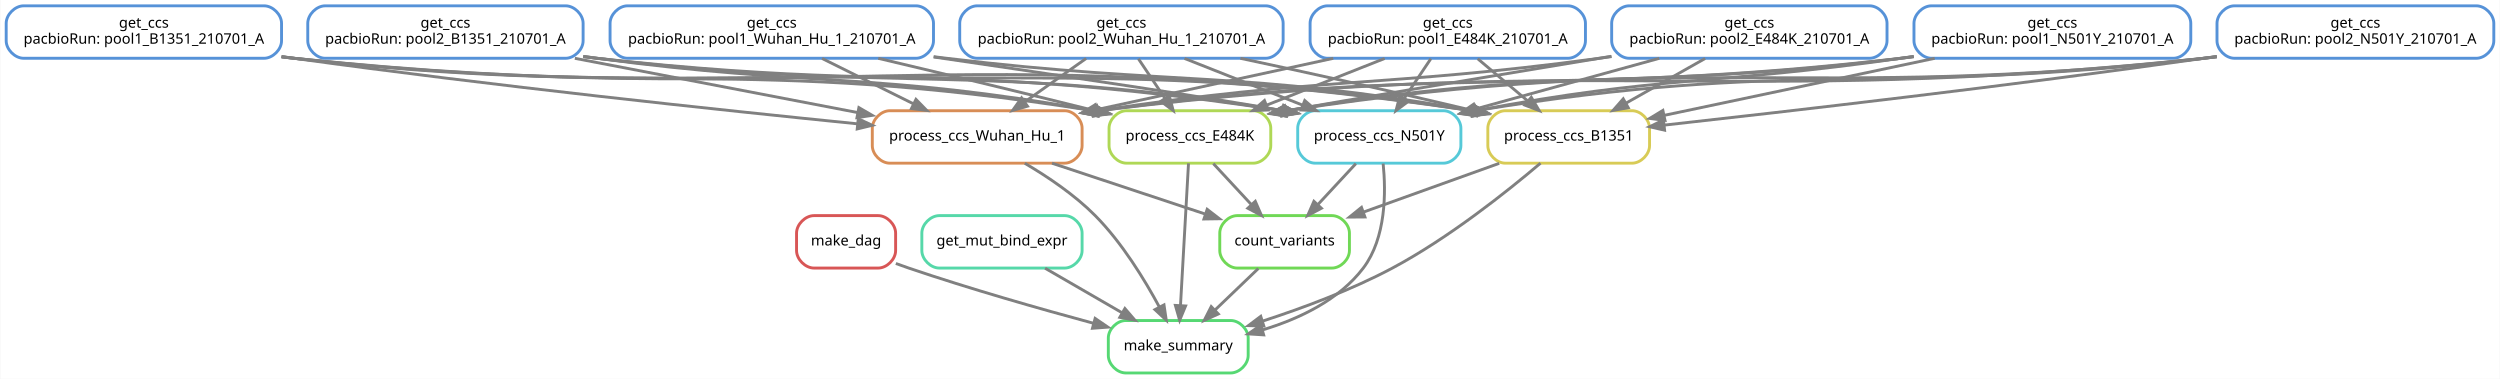
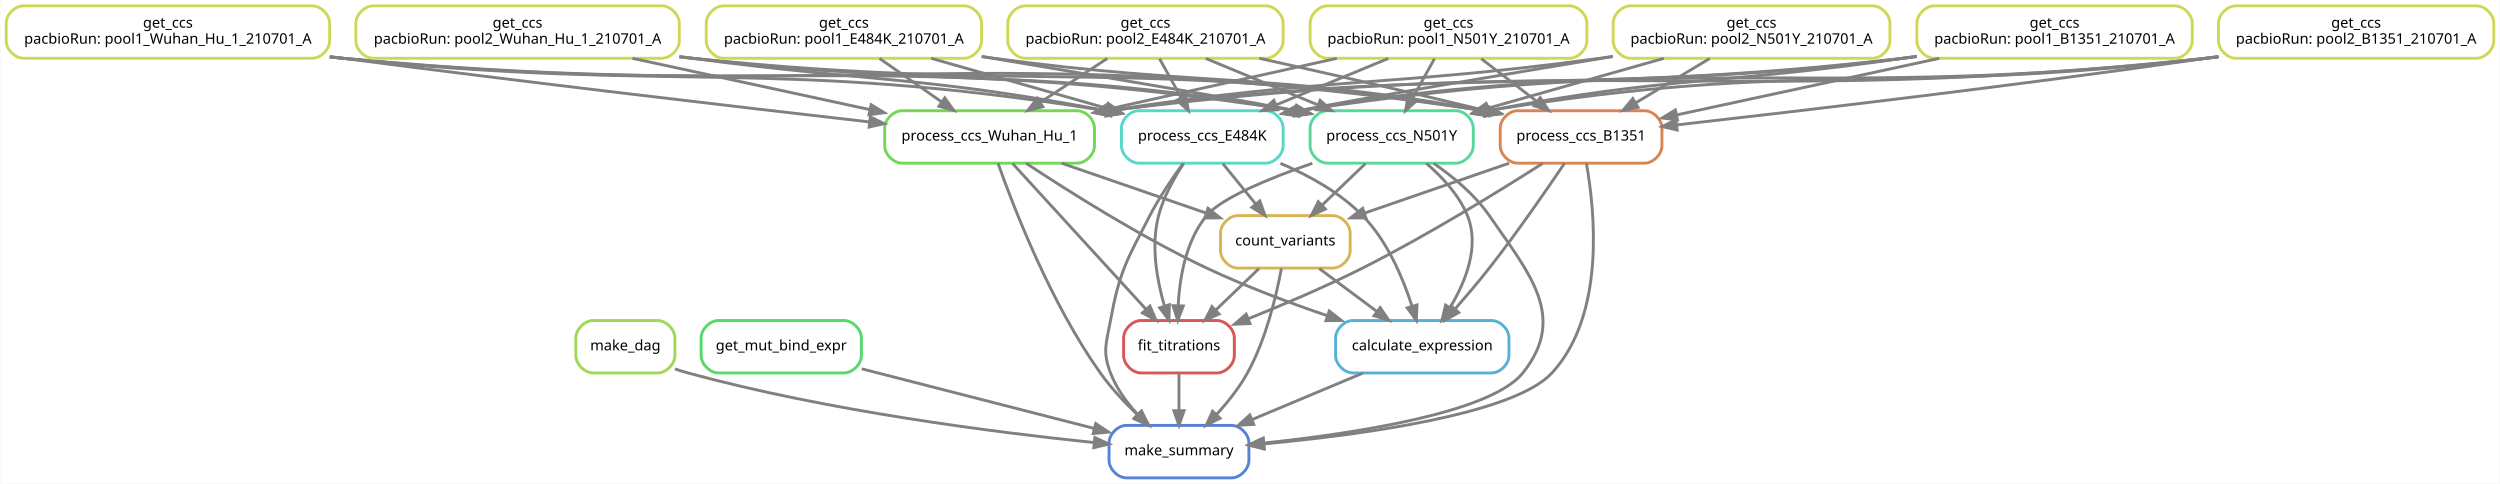
- <svg xmlns="http://www.w3.org/2000/svg" width="1716pt" height="260pt" viewBox="0.00 0.00 1715.50 260.00">
-   <g id="graph0" class="graph" transform="scale(1 1) rotate(0) translate(4 256)">
-     <polygon fill="white" stroke="transparent" points="-4,4 -4,-256 1711.5,-256 1711.5,4 -4,4" />
+ <svg xmlns="http://www.w3.org/2000/svg" width="1716pt" height="332pt" viewBox="0.00 0.00 1715.50 332.00">
+   <g id="graph0" class="graph" transform="scale(1 1) rotate(0) translate(4 328)">
+     <polygon fill="white" stroke="transparent" points="-4,4 -4,-328 1711.5,-328 1711.5,4 -4,4" />
    <g id="node1" class="node">
-       <path fill="none" stroke="#56d873" stroke-width="2" d="M840.5,-36C840.5,-36 768.5,-36 768.5,-36 762.5,-36 756.5,-30 756.5,-24 756.5,-24 756.5,-12 756.5,-12 756.5,-6 762.5,0 768.5,0 768.5,0 840.5,0 840.5,0 846.5,0 852.5,-6 852.5,-12 852.5,-12 852.5,-24 852.5,-24 852.5,-30 846.5,-36 840.5,-36" />
-       <text text-anchor="middle" x="804.5" y="-15.5" font-family="sans" font-size="10.00">make_summary</text>
+       <path fill="none" stroke="#5682d8" stroke-width="2" d="M841,-36C841,-36 769,-36 769,-36 763,-36 757,-30 757,-24 757,-24 757,-12 757,-12 757,-6 763,0 769,0 769,0 841,0 841,0 847,0 853,-6 853,-12 853,-12 853,-24 853,-24 853,-30 847,-36 841,-36" />
+       <text text-anchor="middle" x="805" y="-15.5" font-family="sans" font-size="10.00">make_summary</text>
    </g>
    <g id="node2" class="node">
-       <path fill="none" stroke="#d85656" stroke-width="2" d="M598.5,-108C598.5,-108 554.5,-108 554.5,-108 548.5,-108 542.5,-102 542.5,-96 542.5,-96 542.5,-84 542.5,-84 542.5,-78 548.5,-72 554.5,-72 554.5,-72 598.5,-72 598.5,-72 604.5,-72 610.5,-78 610.5,-84 610.5,-84 610.5,-96 610.5,-96 610.5,-102 604.5,-108 598.5,-108" />
-       <text text-anchor="middle" x="576.5" y="-87.5" font-family="sans" font-size="10.00">make_dag</text>
+       <path fill="none" stroke="#9fd856" stroke-width="2" d="M447,-108C447,-108 403,-108 403,-108 397,-108 391,-102 391,-96 391,-96 391,-84 391,-84 391,-78 397,-72 403,-72 403,-72 447,-72 447,-72 453,-72 459,-78 459,-84 459,-84 459,-96 459,-96 459,-102 453,-108 447,-108" />
+       <text text-anchor="middle" x="425" y="-87.5" font-family="sans" font-size="10.00">make_dag</text>
    </g>
    <g id="edge1" class="edge">
-       <path fill="none" stroke="grey" stroke-width="2" d="M610.66,-75.15C613.63,-74.05 616.61,-72.98 619.5,-72 661.42,-57.75 709.53,-44.04 746.17,-34.14" />
-       <polygon fill="grey" stroke="grey" stroke-width="2" points="747.44,-37.43 756.19,-31.46 745.62,-30.67 747.44,-37.43" />
+       <path fill="none" stroke="grey" stroke-width="2" d="M459.04,-74.76C462.04,-73.74 465.06,-72.8 468,-72 563.93,-45.84 678.97,-31.2 746.8,-24.22" />
+       <polygon fill="grey" stroke="grey" stroke-width="2" points="747.27,-27.69 756.86,-23.2 746.56,-20.72 747.27,-27.69" />
    </g>
    <g id="node3" class="node">
-       <path fill="none" stroke="#56d8a9" stroke-width="2" d="M726.5,-108C726.5,-108 640.5,-108 640.5,-108 634.5,-108 628.5,-102 628.5,-96 628.5,-96 628.5,-84 628.5,-84 628.5,-78 634.5,-72 640.5,-72 640.5,-72 726.5,-72 726.5,-72 732.5,-72 738.5,-78 738.5,-84 738.5,-84 738.5,-96 738.5,-96 738.5,-102 732.5,-108 726.5,-108" />
-       <text text-anchor="middle" x="683.5" y="-87.5" font-family="sans" font-size="10.00">get_mut_bind_expr</text>
+       <path fill="none" stroke="#56d86b" stroke-width="2" d="M575,-108C575,-108 489,-108 489,-108 483,-108 477,-102 477,-96 477,-96 477,-84 477,-84 477,-78 483,-72 489,-72 489,-72 575,-72 575,-72 581,-72 587,-78 587,-84 587,-84 587,-96 587,-96 587,-102 581,-108 575,-108" />
+       <text text-anchor="middle" x="532" y="-87.5" font-family="sans" font-size="10.00">get_mut_bind_expr</text>
    </g>
    <g id="edge2" class="edge">
-       <path fill="none" stroke="grey" stroke-width="2" d="M713.1,-71.88C729.07,-62.64 748.96,-51.13 766.11,-41.21" />
-       <polygon fill="grey" stroke="grey" stroke-width="2" points="767.88,-44.23 774.79,-36.19 764.38,-38.17 767.88,-44.23" />
+       <path fill="none" stroke="grey" stroke-width="2" d="M587.25,-74.83C633.65,-62.94 699.74,-45.99 746.92,-33.89" />
+       <polygon fill="grey" stroke="grey" stroke-width="2" points="747.87,-37.26 756.69,-31.39 746.13,-30.48 747.87,-37.26" />
    </g>
    <g id="node4" class="node">
-       <path fill="none" stroke="#d88d56" stroke-width="2" d="M726.5,-180C726.5,-180 606.5,-180 606.5,-180 600.5,-180 594.5,-174 594.5,-168 594.5,-168 594.5,-156 594.5,-156 594.5,-150 600.5,-144 606.5,-144 606.5,-144 726.5,-144 726.5,-144 732.5,-144 738.5,-150 738.5,-156 738.5,-156 738.5,-168 738.5,-168 738.5,-174 732.5,-180 726.5,-180" />
-       <text text-anchor="middle" x="666.5" y="-159.5" font-family="sans" font-size="10.00">process_ccs_Wuhan_Hu_1</text>
+       <path fill="none" stroke="#70d856" stroke-width="2" d="M735,-252C735,-252 615,-252 615,-252 609,-252 603,-246 603,-240 603,-240 603,-228 603,-228 603,-222 609,-216 615,-216 615,-216 735,-216 735,-216 741,-216 747,-222 747,-228 747,-228 747,-240 747,-240 747,-246 741,-252 735,-252" />
+       <text text-anchor="middle" x="675" y="-231.5" font-family="sans" font-size="10.00">process_ccs_Wuhan_Hu_1</text>
    </g>
    <g id="edge3" class="edge">
-       <path fill="none" stroke="grey" stroke-width="2" d="M699.17,-143.92C714.94,-134.66 733.43,-122.21 747.5,-108 765.83,-89.49 781.37,-64.13 791.57,-45.21" />
-       <polygon fill="grey" stroke="grey" stroke-width="2" points="794.72,-46.72 796.27,-36.24 788.52,-43.47 794.72,-46.72" />
+       <path fill="none" stroke="grey" stroke-width="2" d="M680.77,-215.96C691.59,-185.37 716.98,-119.87 751,-72 758.37,-61.63 767.9,-51.52 776.89,-42.95" />
+       <polygon fill="grey" stroke="grey" stroke-width="2" points="779.29,-45.51 784.26,-36.15 774.54,-40.36 779.29,-45.51" />
    </g>
    <g id="node16" class="node">
-       <path fill="none" stroke="#70d856" stroke-width="2" d="M910,-108C910,-108 845,-108 845,-108 839,-108 833,-102 833,-96 833,-96 833,-84 833,-84 833,-78 839,-72 845,-72 845,-72 910,-72 910,-72 916,-72 922,-78 922,-84 922,-84 922,-96 922,-96 922,-102 916,-108 910,-108" />
-       <text text-anchor="middle" x="877.5" y="-87.5" font-family="sans" font-size="10.00">count_variants</text>
+       <path fill="none" stroke="#d8b456" stroke-width="2" d="M910.5,-180C910.5,-180 845.5,-180 845.5,-180 839.5,-180 833.5,-174 833.5,-168 833.5,-168 833.5,-156 833.5,-156 833.5,-150 839.5,-144 845.5,-144 845.5,-144 910.5,-144 910.5,-144 916.5,-144 922.5,-150 922.5,-156 922.5,-156 922.5,-168 922.5,-168 922.5,-174 916.5,-180 910.5,-180" />
+       <text text-anchor="middle" x="878" y="-159.5" font-family="sans" font-size="10.00">count_variants</text>
+     </g>
+     <g id="edge42" class="edge">
+       <path fill="none" stroke="grey" stroke-width="2" d="M724.4,-215.97C754.37,-205.63 792.65,-192.43 823.5,-181.79" />
+       <polygon fill="grey" stroke="grey" stroke-width="2" points="824.92,-185 833.24,-178.44 822.64,-178.39 824.92,-185" />
+     </g>
+     <g id="node17" class="node">
+       <path fill="none" stroke="#d85656" stroke-width="2" d="M831,-108C831,-108 779,-108 779,-108 773,-108 767,-102 767,-96 767,-96 767,-84 767,-84 767,-78 773,-72 779,-72 779,-72 831,-72 831,-72 837,-72 843,-78 843,-84 843,-84 843,-96 843,-96 843,-102 837,-108 831,-108" />
+       <text text-anchor="middle" x="805" y="-87.5" font-family="sans" font-size="10.00">fit_titrations</text>
+     </g>
+     <g id="edge46" class="edge">
+       <path fill="none" stroke="grey" stroke-width="2" d="M690.68,-215.87C713.52,-190.92 756.07,-144.45 782.32,-115.77" />
+       <polygon fill="grey" stroke="grey" stroke-width="2" points="785.09,-117.93 789.26,-108.19 779.93,-113.2 785.09,-117.93" />
+     </g>
+     <g id="node18" class="node">
+       <path fill="none" stroke="#56b1d8" stroke-width="2" d="M1019.5,-108C1019.5,-108 924.5,-108 924.5,-108 918.5,-108 912.5,-102 912.5,-96 912.5,-96 912.5,-84 912.5,-84 912.5,-78 918.5,-72 924.5,-72 924.5,-72 1019.5,-72 1019.5,-72 1025.5,-72 1031.5,-78 1031.5,-84 1031.5,-84 1031.5,-96 1031.5,-96 1031.5,-102 1025.5,-108 1019.5,-108" />
+       <text text-anchor="middle" x="972" y="-87.5" font-family="sans" font-size="10.00">calculate_expression</text>
+     </g>
+     <g id="edge51" class="edge">
+       <path fill="none" stroke="grey" stroke-width="2" d="M700.01,-216C728.95,-196.81 778.5,-165.49 824,-144 850.37,-131.55 880.51,-120.26 906.68,-111.33" />
+       <polygon fill="grey" stroke="grey" stroke-width="2" points="908.14,-114.53 916.5,-108.02 905.9,-107.9 908.14,-114.53" />
+     </g>
+     <g id="node5" class="node">
+       <path fill="none" stroke="#ced856" stroke-width="2" d="M210,-324C210,-324 12,-324 12,-324 6,-324 0,-318 0,-312 0,-312 0,-300 0,-300 0,-294 6,-288 12,-288 12,-288 210,-288 210,-288 216,-288 222,-294 222,-300 222,-300 222,-312 222,-312 222,-318 216,-324 210,-324" />
+       <text text-anchor="middle" x="111" y="-309" font-family="sans" font-size="10.00">get_ccs</text>
+       <text text-anchor="middle" x="111" y="-298" font-family="sans" font-size="10.00">pacbioRun: pool1_Wuhan_Hu_1_210701_A</text>
+     </g>
+     <g id="edge10" class="edge">
+       <path fill="none" stroke="grey" stroke-width="2" d="M222.13,-289.17C225.12,-288.77 228.08,-288.38 231,-288 357.01,-271.56 503.4,-254.47 592.6,-244.29" />
+       <polygon fill="grey" stroke="grey" stroke-width="2" points="593.11,-247.75 602.65,-243.14 592.32,-240.8 593.11,-247.75" />
+     </g>
+     <g id="node13" class="node">
+       <path fill="none" stroke="#56d8c9" stroke-width="2" d="M864.5,-252C864.5,-252 777.5,-252 777.5,-252 771.5,-252 765.5,-246 765.5,-240 765.5,-240 765.5,-228 765.5,-228 765.5,-222 771.5,-216 777.5,-216 777.5,-216 864.5,-216 864.5,-216 870.5,-216 876.5,-222 876.5,-228 876.5,-228 876.5,-240 876.5,-240 876.5,-246 870.5,-252 864.5,-252" />
+       <text text-anchor="middle" x="821" y="-231.5" font-family="sans" font-size="10.00">process_ccs_E484K</text>
+     </g>
+     <g id="edge18" class="edge">
+       <path fill="none" stroke="grey" stroke-width="2" d="M222.11,-288.97C225.1,-288.63 228.07,-288.31 231,-288 460.31,-263.93 523.41,-289.02 755.38,-251.89" />
+       <polygon fill="grey" stroke="grey" stroke-width="2" points="756.17,-255.31 765.48,-250.25 755.05,-248.4 756.17,-255.31" />
+     </g>
+     <g id="node14" class="node">
+       <path fill="none" stroke="#56d89a" stroke-width="2" d="M995,-252C995,-252 907,-252 907,-252 901,-252 895,-246 895,-240 895,-240 895,-228 895,-228 895,-222 901,-216 907,-216 907,-216 995,-216 995,-216 1001,-216 1007,-222 1007,-228 1007,-228 1007,-240 1007,-240 1007,-246 1001,-252 995,-252" />
+       <text text-anchor="middle" x="951" y="-231.5" font-family="sans" font-size="10.00">process_ccs_N501Y</text>
+     </g>
+     <g id="edge26" class="edge">
+       <path fill="none" stroke="grey" stroke-width="2" d="M222.1,-288.92C225.1,-288.59 228.07,-288.29 231,-288 520.71,-259.56 597.32,-296.52 885,-252 885.1,-251.98 885.2,-251.97 885.31,-251.95" />
+       <polygon fill="grey" stroke="grey" stroke-width="2" points="885.76,-255.43 894.99,-250.23 884.53,-248.54 885.76,-255.43" />
+     </g>
+     <g id="node15" class="node">
+       <path fill="none" stroke="#d88556" stroke-width="2" d="M1124.5,-252C1124.5,-252 1037.5,-252 1037.5,-252 1031.5,-252 1025.5,-246 1025.5,-240 1025.5,-240 1025.5,-228 1025.5,-228 1025.5,-222 1031.5,-216 1037.5,-216 1037.5,-216 1124.5,-216 1124.5,-216 1130.5,-216 1136.5,-222 1136.5,-228 1136.5,-228 1136.5,-240 1136.5,-240 1136.5,-246 1130.5,-252 1124.5,-252" />
+       <text text-anchor="middle" x="1081" y="-231.5" font-family="sans" font-size="10.00">process_ccs_B1351</text>
+     </g>
+     <g id="edge34" class="edge">
+       <path fill="none" stroke="grey" stroke-width="2" d="M222.1,-288.88C225.1,-288.57 228.07,-288.27 231,-288 575.43,-255.78 668.93,-303.55 1015.43,-251.86" />
+       <polygon fill="grey" stroke="grey" stroke-width="2" points="1016.13,-255.29 1025.49,-250.34 1015.08,-248.37 1016.13,-255.29" />
+     </g>
+     <g id="node6" class="node">
+       <path fill="none" stroke="#ced856" stroke-width="2" d="M450,-324C450,-324 252,-324 252,-324 246,-324 240,-318 240,-312 240,-312 240,-300 240,-300 240,-294 246,-288 252,-288 252,-288 450,-288 450,-288 456,-288 462,-294 462,-300 462,-300 462,-312 462,-312 462,-318 456,-324 450,-324" />
+       <text text-anchor="middle" x="351" y="-309" font-family="sans" font-size="10.00">get_ccs</text>
+       <text text-anchor="middle" x="351" y="-298" font-family="sans" font-size="10.00">pacbioRun: pool2_Wuhan_Hu_1_210701_A</text>
+     </g>
+     <g id="edge11" class="edge">
+       <path fill="none" stroke="grey" stroke-width="2" d="M429.85,-287.97C479.28,-277.29 542.88,-263.54 592.92,-252.73" />
+       <polygon fill="grey" stroke="grey" stroke-width="2" points="593.7,-256.15 602.74,-250.61 592.22,-249.3 593.7,-256.15" />
+     </g>
+     <g id="edge19" class="edge">
+       <path fill="none" stroke="grey" stroke-width="2" d="M462.14,-289.2C465.12,-288.79 468.08,-288.39 471,-288 594.33,-271.48 628.9,-275.96 755.37,-251.97" />
+       <polygon fill="grey" stroke="grey" stroke-width="2" points="756.28,-255.36 765.44,-250.04 754.96,-248.49 756.28,-255.36" />
+     </g>
+     <g id="edge27" class="edge">
+       <path fill="none" stroke="grey" stroke-width="2" d="M462.12,-289.04C465.11,-288.68 468.07,-288.33 471,-288 654.5,-267.04 702.95,-283.14 885,-252 885.1,-251.98 885.2,-251.97 885.31,-251.95" />
+       <polygon fill="grey" stroke="grey" stroke-width="2" points="885.8,-255.42 894.97,-250.11 884.49,-248.54 885.8,-255.42" />
+     </g>
+     <g id="edge35" class="edge">
+       <path fill="none" stroke="grey" stroke-width="2" d="M462.11,-288.96C465.1,-288.63 468.07,-288.3 471,-288 709.15,-263.3 774.6,-290.13 1015.37,-251.89" />
+       <polygon fill="grey" stroke="grey" stroke-width="2" points="1016.16,-255.31 1025.48,-250.26 1015.05,-248.4 1016.16,-255.31" />
+     </g>
+     <g id="node7" class="node">
+       <path fill="none" stroke="#ced856" stroke-width="2" d="M657.5,-324C657.5,-324 492.5,-324 492.5,-324 486.5,-324 480.5,-318 480.5,-312 480.5,-312 480.5,-300 480.5,-300 480.5,-294 486.5,-288 492.5,-288 492.5,-288 657.5,-288 657.5,-288 663.5,-288 669.5,-294 669.5,-300 669.5,-300 669.5,-312 669.5,-312 669.5,-318 663.5,-324 657.5,-324" />
+       <text text-anchor="middle" x="575" y="-309" font-family="sans" font-size="10.00">get_ccs</text>
+       <text text-anchor="middle" x="575" y="-298" font-family="sans" font-size="10.00">pacbioRun: pool1_E484K_210701_A</text>
+     </g>
+     <g id="edge12" class="edge">
+       <path fill="none" stroke="grey" stroke-width="2" d="M599.46,-287.88C612.3,-278.89 628.2,-267.76 642.09,-258.03" />
+       <polygon fill="grey" stroke="grey" stroke-width="2" points="644.26,-260.79 650.44,-252.19 640.24,-255.06 644.26,-260.79" />
+     </g>
+     <g id="edge20" class="edge">
+       <path fill="none" stroke="grey" stroke-width="2" d="M634.86,-287.97C671.29,-277.6 717.85,-264.35 755.29,-253.7" />
+       <polygon fill="grey" stroke="grey" stroke-width="2" points="756.43,-257.01 765.09,-250.91 754.52,-250.28 756.43,-257.01" />
+     </g>
+     <g id="edge28" class="edge">
+       <path fill="none" stroke="grey" stroke-width="2" d="M669.62,-289.23C752.91,-275.28 864.11,-256.47 885,-252 885.1,-251.98 885.2,-251.96 885.3,-251.93" />
+       <polygon fill="grey" stroke="grey" stroke-width="2" points="885.91,-255.39 894.91,-249.79 884.38,-248.55 885.91,-255.39" />
+     </g>
+     <g id="edge36" class="edge">
+       <path fill="none" stroke="grey" stroke-width="2" d="M669.54,-289.18C672.39,-288.77 675.22,-288.38 678,-288 824.48,-268.13 865.64,-278.71 1015.43,-251.93" />
+       <polygon fill="grey" stroke="grey" stroke-width="2" points="1016.24,-255.34 1025.45,-250.11 1014.99,-248.45 1016.24,-255.34" />
+     </g>
+     <g id="node8" class="node">
+       <path fill="none" stroke="#ced856" stroke-width="2" d="M864.5,-324C864.5,-324 699.5,-324 699.5,-324 693.5,-324 687.5,-318 687.5,-312 687.5,-312 687.5,-300 687.5,-300 687.5,-294 693.5,-288 699.5,-288 699.5,-288 864.5,-288 864.5,-288 870.5,-288 876.5,-294 876.5,-300 876.5,-300 876.5,-312 876.5,-312 876.5,-318 870.5,-324 864.5,-324" />
+       <text text-anchor="middle" x="782" y="-309" font-family="sans" font-size="10.00">get_ccs</text>
+       <text text-anchor="middle" x="782" y="-298" font-family="sans" font-size="10.00">pacbioRun: pool2_E484K_210701_A</text>
+     </g>
+     <g id="edge13" class="edge">
+       <path fill="none" stroke="grey" stroke-width="2" d="M755.82,-287.88C741.96,-278.81 724.76,-267.55 709.79,-257.76" />
+       <polygon fill="grey" stroke="grey" stroke-width="2" points="711.56,-254.74 701.28,-252.19 707.73,-260.59 711.56,-254.74" />
+     </g>
+     <g id="edge21" class="edge">
+       <path fill="none" stroke="grey" stroke-width="2" d="M791.64,-287.7C796.13,-279.64 801.56,-269.89 806.52,-260.98" />
+       <polygon fill="grey" stroke="grey" stroke-width="2" points="809.66,-262.54 811.47,-252.1 803.55,-259.14 809.66,-262.54" />
+     </g>
+     <g id="edge29" class="edge">
+       <path fill="none" stroke="grey" stroke-width="2" d="M823.34,-287.88C846.55,-278.26 875.69,-266.19 900.27,-256.01" />
+       <polygon fill="grey" stroke="grey" stroke-width="2" points="901.89,-259.13 909.79,-252.07 899.21,-252.66 901.89,-259.13" />
+     </g>
+     <g id="edge37" class="edge">
+       <path fill="none" stroke="grey" stroke-width="2" d="M860.15,-287.98C903.21,-278.44 957.84,-266.08 1015.35,-252.12" />
+       <polygon fill="grey" stroke="grey" stroke-width="2" points="1016.47,-255.45 1025.36,-249.68 1014.82,-248.65 1016.47,-255.45" />
+     </g>
+     <g id="node9" class="node">
+       <path fill="none" stroke="#ced856" stroke-width="2" d="M1073,-324C1073,-324 907,-324 907,-324 901,-324 895,-318 895,-312 895,-312 895,-300 895,-300 895,-294 901,-288 907,-288 907,-288 1073,-288 1073,-288 1079,-288 1085,-294 1085,-300 1085,-300 1085,-312 1085,-312 1085,-318 1079,-324 1073,-324" />
+       <text text-anchor="middle" x="990" y="-309" font-family="sans" font-size="10.00">get_ccs</text>
+       <text text-anchor="middle" x="990" y="-298" font-family="sans" font-size="10.00">pacbioRun: pool1_N501Y_210701_A</text>
+     </g>
+     <g id="edge14" class="edge">
+       <path fill="none" stroke="grey" stroke-width="2" d="M913.35,-287.97C865.98,-277.44 805.23,-263.94 756.92,-253.21" />
+       <polygon fill="grey" stroke="grey" stroke-width="2" points="757.65,-249.78 747.12,-251.03 756.13,-256.61 757.65,-249.78" />
+     </g>
+     <g id="edge22" class="edge">
+       <path fill="none" stroke="grey" stroke-width="2" d="M948.66,-287.88C925.45,-278.26 896.31,-266.19 871.73,-256.01" />
+       <polygon fill="grey" stroke="grey" stroke-width="2" points="872.79,-252.66 862.21,-252.07 870.11,-259.13 872.79,-252.66" />
+     </g>
+     <g id="edge30" class="edge">
+       <path fill="none" stroke="grey" stroke-width="2" d="M980.36,-287.7C975.87,-279.64 970.44,-269.89 965.48,-260.98" />
+       <polygon fill="grey" stroke="grey" stroke-width="2" points="968.45,-259.14 960.53,-252.1 962.34,-262.54 968.45,-259.14" />
+     </g>
+     <g id="edge38" class="edge">
+       <path fill="none" stroke="grey" stroke-width="2" d="M1012.49,-287.7C1023.96,-278.88 1038.06,-268.03 1050.48,-258.47" />
+       <polygon fill="grey" stroke="grey" stroke-width="2" points="1052.97,-260.98 1058.76,-252.1 1048.7,-255.43 1052.97,-260.98" />
+     </g>
+     <g id="node10" class="node">
+       <path fill="none" stroke="#ced856" stroke-width="2" d="M1281,-324C1281,-324 1115,-324 1115,-324 1109,-324 1103,-318 1103,-312 1103,-312 1103,-300 1103,-300 1103,-294 1109,-288 1115,-288 1115,-288 1281,-288 1281,-288 1287,-288 1293,-294 1293,-300 1293,-300 1293,-312 1293,-312 1293,-318 1287,-324 1281,-324" />
+       <text text-anchor="middle" x="1198" y="-309" font-family="sans" font-size="10.00">get_ccs</text>
+       <text text-anchor="middle" x="1198" y="-298" font-family="sans" font-size="10.00">pacbioRun: pool2_N501Y_210701_A</text>
+     </g>
+     <g id="edge15" class="edge">
+       <path fill="none" stroke="grey" stroke-width="2" d="M1102.82,-289.22C1099.85,-288.8 1096.9,-288.39 1094,-288 947.5,-268.24 906.96,-275.23 757.37,-252.13" />
+       <polygon fill="grey" stroke="grey" stroke-width="2" points="757.78,-248.65 747.36,-250.56 756.7,-255.57 757.78,-248.65" />
+     </g>
+     <g id="edge23" class="edge">
+       <path fill="none" stroke="grey" stroke-width="2" d="M1102.76,-289.25C1026.3,-276.55 926.47,-259.79 886.43,-251.9" />
+       <polygon fill="grey" stroke="grey" stroke-width="2" points="887.09,-248.47 876.59,-249.88 885.68,-255.32 887.09,-248.47" />
+     </g>
+     <g id="edge31" class="edge">
+       <path fill="none" stroke="grey" stroke-width="2" d="M1137.89,-287.97C1101.32,-277.6 1054.57,-264.35 1016.98,-253.7" />
+       <polygon fill="grey" stroke="grey" stroke-width="2" points="1017.71,-250.27 1007.13,-250.91 1015.8,-257 1017.71,-250.27" />
+     </g>
+     <g id="edge39" class="edge">
+       <path fill="none" stroke="grey" stroke-width="2" d="M1169.38,-287.88C1154.08,-278.72 1135.06,-267.34 1118.58,-257.48" />
+       <polygon fill="grey" stroke="grey" stroke-width="2" points="1120.11,-254.32 1109.73,-252.19 1116.52,-260.33 1120.11,-254.32" />
+     </g>
+     <g id="node11" class="node">
+       <path fill="none" stroke="#ced856" stroke-width="2" d="M1488.5,-324C1488.5,-324 1323.5,-324 1323.5,-324 1317.5,-324 1311.5,-318 1311.5,-312 1311.5,-312 1311.5,-300 1311.5,-300 1311.5,-294 1317.5,-288 1323.5,-288 1323.5,-288 1488.5,-288 1488.5,-288 1494.5,-288 1500.5,-294 1500.5,-300 1500.5,-300 1500.5,-312 1500.5,-312 1500.5,-318 1494.5,-324 1488.5,-324" />
+       <text text-anchor="middle" x="1406" y="-309" font-family="sans" font-size="10.00">get_ccs</text>
+       <text text-anchor="middle" x="1406" y="-298" font-family="sans" font-size="10.00">pacbioRun: pool1_B1351_210701_A</text>
+     </g>
+     <g id="edge16" class="edge">
+       <path fill="none" stroke="grey" stroke-width="2" d="M1311.39,-289.14C1308.23,-288.74 1305.09,-288.35 1302,-288 1063.69,-260.73 998.7,-284.39 757.47,-252.08" />
+       <polygon fill="grey" stroke="grey" stroke-width="2" points="757.72,-248.59 747.34,-250.71 756.77,-255.52 757.72,-248.59" />
+     </g>
+     <g id="edge24" class="edge">
+       <path fill="none" stroke="grey" stroke-width="2" d="M1311.38,-289.22C1308.22,-288.79 1305.09,-288.39 1302,-288 1121.09,-265.42 1070.63,-282.95 886.54,-251.9" />
+       <polygon fill="grey" stroke="grey" stroke-width="2" points="886.98,-248.42 876.53,-250.19 885.8,-255.32 886.98,-248.42" />
+     </g>
+     <g id="edge32" class="edge">
+       <path fill="none" stroke="grey" stroke-width="2" d="M1311.36,-289.38C1308.21,-288.91 1305.08,-288.45 1302,-288 1175.65,-269.7 1142.4,-275.97 1017,-252 1016.9,-251.98 1016.8,-251.96 1016.69,-251.94" />
+       <polygon fill="grey" stroke="grey" stroke-width="2" points="1017.56,-248.55 1007.06,-249.95 1016.15,-255.4 1017.56,-248.55" />
    </g>
    <g id="edge40" class="edge">
-       <path fill="none" stroke="grey" stroke-width="2" d="M717.85,-143.97C749.68,-133.4 790.55,-119.85 822.97,-109.09" />
-       <polygon fill="grey" stroke="grey" stroke-width="2" points="824.35,-112.32 832.74,-105.85 822.14,-105.68 824.35,-112.32" />
-     </g>
-     <g id="node5" class="node">
-       <path fill="none" stroke="#5692d8" stroke-width="2" d="M624.5,-252C624.5,-252 426.5,-252 426.5,-252 420.5,-252 414.5,-246 414.5,-240 414.5,-240 414.5,-228 414.5,-228 414.5,-222 420.5,-216 426.5,-216 426.5,-216 624.5,-216 624.5,-216 630.5,-216 636.5,-222 636.5,-228 636.5,-228 636.5,-240 636.5,-240 636.5,-246 630.5,-252 624.5,-252" />
-       <text text-anchor="middle" x="525.5" y="-237" font-family="sans" font-size="10.00">get_ccs</text>
-       <text text-anchor="middle" x="525.5" y="-226" font-family="sans" font-size="10.00">pacbioRun: pool1_Wuhan_Hu_1_210701_A</text>
+       <path fill="none" stroke="grey" stroke-width="2" d="M1326.91,-287.97C1271.57,-276.05 1198.53,-260.31 1146.46,-249.1" />
+       <polygon fill="grey" stroke="grey" stroke-width="2" points="1147.18,-245.67 1136.67,-246.99 1145.7,-252.52 1147.18,-245.67" />
+     </g>
+     <g id="node12" class="node">
+       <path fill="none" stroke="#ced856" stroke-width="2" d="M1695.5,-324C1695.5,-324 1530.5,-324 1530.5,-324 1524.5,-324 1518.5,-318 1518.5,-312 1518.5,-312 1518.5,-300 1518.5,-300 1518.5,-294 1524.5,-288 1530.5,-288 1530.5,-288 1695.5,-288 1695.5,-288 1701.5,-288 1707.5,-294 1707.5,-300 1707.5,-300 1707.5,-312 1707.5,-312 1707.5,-318 1701.5,-324 1695.5,-324" />
+       <text text-anchor="middle" x="1613" y="-309" font-family="sans" font-size="10.00">get_ccs</text>
+       <text text-anchor="middle" x="1613" y="-298" font-family="sans" font-size="10.00">pacbioRun: pool2_B1351_210701_A</text>
+     </g>
+     <g id="edge17" class="edge">
+       <path fill="none" stroke="grey" stroke-width="2" d="M1518.48,-288.96C1515.63,-288.62 1512.79,-288.3 1510,-288 1179.64,-252.97 1090.51,-293.78 757.26,-252.03" />
+       <polygon fill="grey" stroke="grey" stroke-width="2" points="757.69,-248.56 747.33,-250.77 756.81,-255.5 757.69,-248.56" />
+     </g>
+     <g id="edge25" class="edge">
+       <path fill="none" stroke="grey" stroke-width="2" d="M1518.48,-289C1515.62,-288.64 1512.79,-288.31 1510,-288 1237.14,-257.7 1162.14,-294.48 886.41,-251.84" />
+       <polygon fill="grey" stroke="grey" stroke-width="2" points="886.94,-248.38 876.52,-250.29 885.85,-255.3 886.94,-248.38" />
+     </g>
+     <g id="edge33" class="edge">
+       <path fill="none" stroke="grey" stroke-width="2" d="M1518.47,-289.06C1515.62,-288.68 1512.79,-288.33 1510,-288 1291.84,-262.09 1233.8,-287.54 1017,-252 1016.9,-251.98 1016.8,-251.97 1016.69,-251.95" />
+       <polygon fill="grey" stroke="grey" stroke-width="2" points="1017.49,-248.54 1007.02,-250.16 1016.22,-255.42 1017.49,-248.54" />
+     </g>
+     <g id="edge41" class="edge">
+       <path fill="none" stroke="grey" stroke-width="2" d="M1518.45,-289.24C1515.6,-288.82 1512.78,-288.4 1510,-288 1381.52,-269.47 1230.82,-251.78 1146.57,-242.26" />
+       <polygon fill="grey" stroke="grey" stroke-width="2" points="1146.96,-238.78 1136.63,-241.14 1146.17,-245.74 1146.96,-238.78" />
+     </g>
+     <g id="edge4" class="edge">
+       <path fill="none" stroke="grey" stroke-width="2" d="M807.91,-215.98C800.55,-205.89 791.55,-192.64 785,-180 769.29,-149.65 764.1,-141.63 758,-108 755.15,-92.26 752.32,-86.96 758,-72 761.97,-61.54 769.05,-51.83 776.53,-43.65" />
+       <polygon fill="grey" stroke="grey" stroke-width="2" points="779.23,-45.89 783.73,-36.3 774.23,-40.99 779.23,-45.89" />
+     </g>
+     <g id="edge43" class="edge">
+       <path fill="none" stroke="grey" stroke-width="2" d="M835.09,-215.7C841.92,-207.3 850.26,-197.07 857.76,-187.86" />
+       <polygon fill="grey" stroke="grey" stroke-width="2" points="860.47,-190.07 864.07,-180.1 855.04,-185.65 860.47,-190.07" />
+     </g>
+     <g id="edge47" class="edge">
+       <path fill="none" stroke="grey" stroke-width="2" d="M808.27,-215.85C801.71,-205.92 794.39,-192.88 791,-180 785.61,-159.52 789.84,-135.8 795.02,-118" />
+       <polygon fill="grey" stroke="grey" stroke-width="2" points="798.42,-118.87 798.11,-108.28 791.74,-116.74 798.42,-118.87" />
+     </g>
+     <g id="edge52" class="edge">
+       <path fill="none" stroke="grey" stroke-width="2" d="M874.66,-215.88C894.29,-207.53 915.47,-195.8 931,-180 947.98,-162.72 958.76,-137.13 964.98,-117.81" />
+       <polygon fill="grey" stroke="grey" stroke-width="2" points="968.37,-118.68 967.9,-108.09 961.67,-116.66 968.37,-118.68" />
+     </g>
+     <g id="edge5" class="edge">
+       <path fill="none" stroke="grey" stroke-width="2" d="M979.74,-215.95C993.03,-206.78 1008.04,-194.39 1018,-180 1045.93,-139.64 1071.67,-110.32 1041,-72 1019.16,-44.71 925.92,-30.5 863.38,-23.9" />
+       <polygon fill="grey" stroke="grey" stroke-width="2" points="863.54,-20.4 853.24,-22.87 862.83,-27.36 863.54,-20.4" />
+     </g>
+     <g id="edge44" class="edge">
+       <path fill="none" stroke="grey" stroke-width="2" d="M932.96,-215.7C923.94,-207.05 912.88,-196.45 903.06,-187.03" />
+       <polygon fill="grey" stroke="grey" stroke-width="2" points="905.48,-184.5 895.84,-180.1 900.63,-189.55 905.48,-184.5" />
+     </g>
+     <g id="edge48" class="edge">
+       <path fill="none" stroke="grey" stroke-width="2" d="M896.54,-215.92C866.77,-205.53 833.96,-191.99 824,-180 809.76,-162.85 805.45,-137.57 804.44,-118.33" />
+       <polygon fill="grey" stroke="grey" stroke-width="2" points="807.93,-117.99 804.18,-108.08 800.94,-118.17 807.93,-117.99" />
+     </g>
+     <g id="edge53" class="edge">
+       <path fill="none" stroke="grey" stroke-width="2" d="M974.75,-215.91C985.55,-206.65 997.2,-194.2 1003,-180 1011.54,-159.11 1001.87,-134.89 991.14,-116.99" />
+       <polygon fill="grey" stroke="grey" stroke-width="2" points="993.88,-114.78 985.53,-108.26 987.99,-118.57 993.88,-114.78" />
+     </g>
+     <g id="edge6" class="edge">
+       <path fill="none" stroke="grey" stroke-width="2" d="M1084.66,-215.81C1090.51,-183.17 1097.86,-111.96 1061,-72 1034.8,-43.6 930.21,-29.53 863.1,-23.3" />
+       <polygon fill="grey" stroke="grey" stroke-width="2" points="863.35,-19.8 853.07,-22.4 862.72,-26.78 863.35,-19.8" />
+     </g>
+     <g id="edge45" class="edge">
+       <path fill="none" stroke="grey" stroke-width="2" d="M1031.6,-215.97C1001.63,-205.63 963.35,-192.43 932.5,-181.79" />
+       <polygon fill="grey" stroke="grey" stroke-width="2" points="933.36,-178.39 922.76,-178.44 931.08,-185 933.36,-178.39" />
+     </g>
+     <g id="edge49" class="edge">
+       <path fill="none" stroke="grey" stroke-width="2" d="M1054.79,-215.95C1025.33,-197.14 975.75,-166.55 931,-144 905.67,-131.23 876.52,-118.83 852.65,-109.24" />
+       <polygon fill="grey" stroke="grey" stroke-width="2" points="853.69,-105.89 843.1,-105.44 851.1,-112.39 853.69,-105.89" />
+     </g>
+     <g id="edge54" class="edge">
+       <path fill="none" stroke="grey" stroke-width="2" d="M1069.64,-215.91C1057.38,-197.72 1037.05,-168.27 1018,-144 1010.63,-134.61 1002.16,-124.64 994.51,-115.91" />
+       <polygon fill="grey" stroke="grey" stroke-width="2" points="997.03,-113.47 987.78,-108.3 991.78,-118.11 997.03,-113.47" />
+     </g>
+     <g id="edge7" class="edge">
+       <path fill="none" stroke="grey" stroke-width="2" d="M875.29,-143.73C871.85,-125.13 864.77,-95.11 852,-72 846.35,-61.78 838.43,-51.85 830.7,-43.4" />
+       <polygon fill="grey" stroke="grey" stroke-width="2" points="833.16,-40.91 823.72,-36.1 828.09,-45.75 833.16,-40.91" />
+     </g>
+     <g id="edge50" class="edge">
+       <path fill="none" stroke="grey" stroke-width="2" d="M859.96,-143.7C850.94,-135.05 839.88,-124.45 830.06,-115.03" />
+       <polygon fill="grey" stroke="grey" stroke-width="2" points="832.48,-112.5 822.84,-108.1 827.63,-117.55 832.48,-112.5" />
+     </g>
+     <g id="edge55" class="edge">
+       <path fill="none" stroke="grey" stroke-width="2" d="M901.24,-143.7C913.19,-134.8 927.92,-123.82 940.85,-114.2" />
+       <polygon fill="grey" stroke="grey" stroke-width="2" points="943.1,-116.88 949.03,-108.1 938.92,-111.27 943.1,-116.88" />
    </g>
    <g id="edge8" class="edge">
-       <path fill="none" stroke="grey" stroke-width="2" d="M559.99,-215.88C578.94,-206.47 602.63,-194.71 622.86,-184.67" />
-       <polygon fill="grey" stroke="grey" stroke-width="2" points="624.47,-187.77 631.87,-180.19 621.36,-181.5 624.47,-187.77" />
-     </g>
-     <g id="node13" class="node">
-       <path fill="none" stroke="#afd856" stroke-width="2" d="M856,-180C856,-180 769,-180 769,-180 763,-180 757,-174 757,-168 757,-168 757,-156 757,-156 757,-150 763,-144 769,-144 769,-144 856,-144 856,-144 862,-144 868,-150 868,-156 868,-156 868,-168 868,-168 868,-174 862,-180 856,-180" />
-       <text text-anchor="middle" x="812.5" y="-159.5" font-family="sans" font-size="10.00">process_ccs_E484K</text>
-     </g>
-     <g id="edge16" class="edge">
-       <path fill="none" stroke="grey" stroke-width="2" d="M598.59,-215.97C639.47,-206.34 691.61,-193.91 746.87,-180.13" />
-       <polygon fill="grey" stroke="grey" stroke-width="2" points="748,-183.46 756.85,-177.64 746.3,-176.67 748,-183.46" />
-     </g>
-     <g id="node14" class="node">
-       <path fill="none" stroke="#56c9d8" stroke-width="2" d="M986.5,-180C986.5,-180 898.5,-180 898.5,-180 892.5,-180 886.5,-174 886.5,-168 886.5,-168 886.5,-156 886.5,-156 886.5,-150 892.5,-144 898.5,-144 898.5,-144 986.5,-144 986.5,-144 992.5,-144 998.5,-150 998.5,-156 998.5,-156 998.5,-168 998.5,-168 998.5,-174 992.5,-180 986.5,-180" />
-       <text text-anchor="middle" x="942.5" y="-159.5" font-family="sans" font-size="10.00">process_ccs_N501Y</text>
-     </g>
-     <g id="edge24" class="edge">
-       <path fill="none" stroke="grey" stroke-width="2" d="M636.6,-216.88C722.84,-204.27 833.6,-187.85 876.27,-180.03" />
-       <polygon fill="grey" stroke="grey" stroke-width="2" points="877.06,-183.45 886.22,-178.11 875.73,-176.57 877.06,-183.45" />
-     </g>
-     <g id="node15" class="node">
-       <path fill="none" stroke="#d8cb56" stroke-width="2" d="M1116,-180C1116,-180 1029,-180 1029,-180 1023,-180 1017,-174 1017,-168 1017,-168 1017,-156 1017,-156 1017,-150 1023,-144 1029,-144 1029,-144 1116,-144 1116,-144 1122,-144 1128,-150 1128,-156 1128,-156 1128,-168 1128,-168 1128,-174 1122,-180 1116,-180" />
-       <text text-anchor="middle" x="1072.5" y="-159.5" font-family="sans" font-size="10.00">process_ccs_B1351</text>
-     </g>
-     <g id="edge32" class="edge">
-       <path fill="none" stroke="grey" stroke-width="2" d="M636.62,-217.09C639.61,-216.72 642.58,-216.35 645.5,-216 802.73,-197.05 846.57,-208.07 1006.74,-179.96" />
-       <polygon fill="grey" stroke="grey" stroke-width="2" points="1007.73,-183.34 1016.96,-178.14 1006.5,-176.44 1007.73,-183.34" />
-     </g>
-     <g id="node6" class="node">
-       <path fill="none" stroke="#5692d8" stroke-width="2" d="M864.5,-252C864.5,-252 666.5,-252 666.5,-252 660.5,-252 654.5,-246 654.5,-240 654.5,-240 654.5,-228 654.5,-228 654.5,-222 660.5,-216 666.5,-216 666.5,-216 864.5,-216 864.5,-216 870.5,-216 876.5,-222 876.5,-228 876.5,-228 876.5,-240 876.5,-240 876.5,-246 870.5,-252 864.5,-252" />
-       <text text-anchor="middle" x="765.5" y="-237" font-family="sans" font-size="10.00">get_ccs</text>
-       <text text-anchor="middle" x="765.5" y="-226" font-family="sans" font-size="10.00">pacbioRun: pool2_Wuhan_Hu_1_210701_A</text>
+       <path fill="none" stroke="grey" stroke-width="2" d="M805,-71.7C805,-63.98 805,-54.71 805,-46.11" />
+       <polygon fill="grey" stroke="grey" stroke-width="2" points="808.5,-46.1 805,-36.1 801.5,-46.1 808.5,-46.1" />
    </g>
    <g id="edge9" class="edge">
-       <path fill="none" stroke="grey" stroke-width="2" d="M741.28,-215.88C728.58,-206.89 712.84,-195.76 699.08,-186.03" />
-       <polygon fill="grey" stroke="grey" stroke-width="2" points="701,-183.11 690.81,-180.19 696.96,-188.82 701,-183.11" />
-     </g>
-     <g id="edge17" class="edge">
-       <path fill="none" stroke="grey" stroke-width="2" d="M777.12,-215.7C782.64,-207.47 789.35,-197.48 795.43,-188.42" />
-       <polygon fill="grey" stroke="grey" stroke-width="2" points="798.35,-190.36 801.02,-180.1 792.54,-186.46 798.35,-190.36" />
-     </g>
-     <g id="edge25" class="edge">
-       <path fill="none" stroke="grey" stroke-width="2" d="M808.8,-215.88C833.21,-206.22 863.9,-194.09 889.71,-183.88" />
-       <polygon fill="grey" stroke="grey" stroke-width="2" points="891.33,-187 899.34,-180.07 888.76,-180.49 891.33,-187" />
-     </g>
-     <g id="edge33" class="edge">
-       <path fill="none" stroke="grey" stroke-width="2" d="M847.18,-215.97C891.7,-206.48 947.98,-194.16 1006.99,-180.08" />
-       <polygon fill="grey" stroke="grey" stroke-width="2" points="1007.96,-183.44 1016.87,-177.71 1006.33,-176.64 1007.96,-183.44" />
-     </g>
-     <g id="node7" class="node">
-       <path fill="none" stroke="#5692d8" stroke-width="2" d="M1072,-252C1072,-252 907,-252 907,-252 901,-252 895,-246 895,-240 895,-240 895,-228 895,-228 895,-222 901,-216 907,-216 907,-216 1072,-216 1072,-216 1078,-216 1084,-222 1084,-228 1084,-228 1084,-240 1084,-240 1084,-246 1078,-252 1072,-252" />
-       <text text-anchor="middle" x="989.5" y="-237" font-family="sans" font-size="10.00">get_ccs</text>
-       <text text-anchor="middle" x="989.5" y="-226" font-family="sans" font-size="10.00">pacbioRun: pool1_E484K_210701_A</text>
-     </g>
-     <g id="edge10" class="edge">
-       <path fill="none" stroke="grey" stroke-width="2" d="M910.9,-215.97C861.62,-205.29 798.21,-191.54 748.33,-180.73" />
-       <polygon fill="grey" stroke="grey" stroke-width="2" points="749.05,-177.31 738.54,-178.61 747.57,-184.15 749.05,-177.31" />
-     </g>
-     <g id="edge18" class="edge">
-       <path fill="none" stroke="grey" stroke-width="2" d="M946.2,-215.88C921.79,-206.22 891.1,-194.09 865.29,-183.88" />
-       <polygon fill="grey" stroke="grey" stroke-width="2" points="866.24,-180.49 855.66,-180.07 863.67,-187 866.24,-180.49" />
-     </g>
-     <g id="edge26" class="edge">
-       <path fill="none" stroke="grey" stroke-width="2" d="M977.88,-215.7C972.36,-207.47 965.65,-197.48 959.57,-188.42" />
-       <polygon fill="grey" stroke="grey" stroke-width="2" points="962.46,-186.46 953.98,-180.1 956.65,-190.36 962.46,-186.46" />
-     </g>
-     <g id="edge34" class="edge">
-       <path fill="none" stroke="grey" stroke-width="2" d="M1010.02,-215.7C1020.37,-206.97 1033.09,-196.24 1044.34,-186.75" />
-       <polygon fill="grey" stroke="grey" stroke-width="2" points="1046.83,-189.23 1052.22,-180.1 1042.32,-183.88 1046.83,-189.23" />
-     </g>
-     <g id="node8" class="node">
-       <path fill="none" stroke="#5692d8" stroke-width="2" d="M1279,-252C1279,-252 1114,-252 1114,-252 1108,-252 1102,-246 1102,-240 1102,-240 1102,-228 1102,-228 1102,-222 1108,-216 1114,-216 1114,-216 1279,-216 1279,-216 1285,-216 1291,-222 1291,-228 1291,-228 1291,-240 1291,-240 1291,-246 1285,-252 1279,-252" />
-       <text text-anchor="middle" x="1196.5" y="-237" font-family="sans" font-size="10.00">get_ccs</text>
-       <text text-anchor="middle" x="1196.5" y="-226" font-family="sans" font-size="10.00">pacbioRun: pool2_E484K_210701_A</text>
-     </g>
-     <g id="edge11" class="edge">
-       <path fill="none" stroke="grey" stroke-width="2" d="M1101.96,-217.17C1099.11,-216.77 1096.28,-216.37 1093.5,-216 943.99,-195.88 902.6,-203.34 749.14,-180" />
-       <polygon fill="grey" stroke="grey" stroke-width="2" points="749.28,-176.48 738.87,-178.41 748.22,-183.4 749.28,-176.48" />
-     </g>
-     <g id="edge19" class="edge">
-       <path fill="none" stroke="grey" stroke-width="2" d="M1101.73,-217.36C1020.86,-204 913.23,-186.18 878.18,-179.83" />
-       <polygon fill="grey" stroke="grey" stroke-width="2" points="878.57,-176.34 868.09,-177.89 877.25,-183.21 878.57,-176.34" />
-     </g>
-     <g id="edge27" class="edge">
-       <path fill="none" stroke="grey" stroke-width="2" d="M1134.69,-215.97C1096.38,-205.41 1047.21,-191.86 1008.2,-181.11" />
-       <polygon fill="grey" stroke="grey" stroke-width="2" points="1009.08,-177.72 998.51,-178.44 1007.22,-184.47 1009.08,-177.72" />
-     </g>
-     <g id="edge35" class="edge">
-       <path fill="none" stroke="grey" stroke-width="2" d="M1166.17,-215.88C1149.8,-206.64 1129.42,-195.13 1111.85,-185.21" />
-       <polygon fill="grey" stroke="grey" stroke-width="2" points="1113.38,-182.06 1102.95,-180.19 1109.94,-188.15 1113.38,-182.06" />
-     </g>
-     <g id="node9" class="node">
-       <path fill="none" stroke="#5692d8" stroke-width="2" d="M1487.5,-252C1487.5,-252 1321.5,-252 1321.5,-252 1315.5,-252 1309.5,-246 1309.5,-240 1309.5,-240 1309.5,-228 1309.5,-228 1309.5,-222 1315.5,-216 1321.5,-216 1321.5,-216 1487.5,-216 1487.5,-216 1493.5,-216 1499.5,-222 1499.5,-228 1499.5,-228 1499.5,-240 1499.5,-240 1499.5,-246 1493.5,-252 1487.5,-252" />
-       <text text-anchor="middle" x="1404.5" y="-237" font-family="sans" font-size="10.00">get_ccs</text>
-       <text text-anchor="middle" x="1404.5" y="-226" font-family="sans" font-size="10.00">pacbioRun: pool1_N501Y_210701_A</text>
-     </g>
-     <g id="edge12" class="edge">
-       <path fill="none" stroke="grey" stroke-width="2" d="M1309.34,-217.07C1306.36,-216.69 1303.41,-216.33 1300.5,-216 1059.45,-188.5 993.85,-212.39 748.76,-179.9" />
-       <polygon fill="grey" stroke="grey" stroke-width="2" points="749.22,-176.43 738.84,-178.57 748.29,-183.37 749.22,-176.43" />
-     </g>
-     <g id="edge20" class="edge">
-       <path fill="none" stroke="grey" stroke-width="2" d="M1309.33,-217.14C1306.35,-216.74 1303.4,-216.36 1300.5,-216 1116.46,-193.16 1065.19,-211.34 877.93,-179.88" />
-       <polygon fill="grey" stroke="grey" stroke-width="2" points="878.48,-176.42 868.03,-178.19 877.3,-183.32 878.48,-176.42" />
-     </g>
-     <g id="edge28" class="edge">
-       <path fill="none" stroke="grey" stroke-width="2" d="M1309.31,-217.29C1306.34,-216.85 1303.4,-216.42 1300.5,-216 1171.06,-197.45 1136.97,-204.36 1008.5,-180 1008.4,-179.98 1008.3,-179.96 1008.19,-179.94" />
-       <polygon fill="grey" stroke="grey" stroke-width="2" points="1009.06,-176.55 998.56,-177.97 1007.65,-183.4 1009.06,-176.55" />
-     </g>
-     <g id="edge36" class="edge">
-       <path fill="none" stroke="grey" stroke-width="2" d="M1323.71,-215.97C1266.73,-203.95 1191.37,-188.06 1138.1,-176.83" />
-       <polygon fill="grey" stroke="grey" stroke-width="2" points="1138.6,-173.36 1128.09,-174.72 1137.15,-180.21 1138.6,-173.36" />
-     </g>
-     <g id="node10" class="node">
-       <path fill="none" stroke="#5692d8" stroke-width="2" d="M1695.5,-252C1695.5,-252 1529.5,-252 1529.5,-252 1523.5,-252 1517.5,-246 1517.5,-240 1517.5,-240 1517.5,-228 1517.5,-228 1517.5,-222 1523.5,-216 1529.5,-216 1529.5,-216 1695.5,-216 1695.5,-216 1701.5,-216 1707.5,-222 1707.5,-228 1707.5,-228 1707.5,-240 1707.5,-240 1707.5,-246 1701.5,-252 1695.5,-252" />
-       <text text-anchor="middle" x="1612.5" y="-237" font-family="sans" font-size="10.00">get_ccs</text>
-       <text text-anchor="middle" x="1612.5" y="-226" font-family="sans" font-size="10.00">pacbioRun: pool2_N501Y_210701_A</text>
-     </g>
-     <g id="edge13" class="edge">
-       <path fill="none" stroke="grey" stroke-width="2" d="M1517.34,-217C1514.36,-216.64 1511.41,-216.31 1508.5,-216 1175.48,-181.01 1085.73,-221.65 748.87,-179.9" />
-       <polygon fill="grey" stroke="grey" stroke-width="2" points="749.19,-176.41 738.83,-178.64 748.32,-183.36 749.19,-176.41" />
-     </g>
-     <g id="edge21" class="edge">
-       <path fill="none" stroke="grey" stroke-width="2" d="M1517.34,-217.03C1514.36,-216.67 1511.41,-216.32 1508.5,-216 1232.55,-185.66 1156.74,-222.86 878.02,-179.86" />
-       <polygon fill="grey" stroke="grey" stroke-width="2" points="878.44,-176.38 868.02,-178.29 877.35,-183.3 878.44,-176.38" />
-     </g>
-     <g id="edge29" class="edge">
-       <path fill="none" stroke="grey" stroke-width="2" d="M1517.33,-217.09C1514.36,-216.71 1511.41,-216.34 1508.5,-216 1287.22,-190 1228.38,-215.93 1008.5,-180 1008.4,-179.98 1008.3,-179.97 1008.19,-179.95" />
-       <polygon fill="grey" stroke="grey" stroke-width="2" points="1008.99,-176.54 998.52,-178.16 1007.72,-183.42 1008.99,-176.54" />
-     </g>
-     <g id="edge37" class="edge">
-       <path fill="none" stroke="grey" stroke-width="2" d="M1517.31,-217.28C1514.34,-216.84 1511.4,-216.41 1508.5,-216 1377.38,-197.32 1223.48,-179.59 1138.07,-170.12" />
-       <polygon fill="grey" stroke="grey" stroke-width="2" points="1138.32,-166.63 1128,-169.01 1137.56,-173.59 1138.32,-166.63" />
-     </g>
-     <g id="node11" class="node">
-       <path fill="none" stroke="#5692d8" stroke-width="2" d="M177,-252C177,-252 12,-252 12,-252 6,-252 0,-246 0,-240 0,-240 0,-228 0,-228 0,-222 6,-216 12,-216 12,-216 177,-216 177,-216 183,-216 189,-222 189,-228 189,-228 189,-240 189,-240 189,-246 183,-252 177,-252" />
-       <text text-anchor="middle" x="94.5" y="-237" font-family="sans" font-size="10.00">get_ccs</text>
-       <text text-anchor="middle" x="94.5" y="-226" font-family="sans" font-size="10.00">pacbioRun: pool1_B1351_210701_A</text>
-     </g>
-     <g id="edge14" class="edge">
-       <path fill="none" stroke="grey" stroke-width="2" d="M189.05,-217.2C191.89,-216.79 194.72,-216.39 197.5,-216 332.78,-197.21 490.71,-180.42 584.46,-170.99" />
-       <polygon fill="grey" stroke="grey" stroke-width="2" points="584.85,-174.47 594.45,-169.99 584.15,-167.5 584.85,-174.47" />
-     </g>
-     <g id="edge22" class="edge">
-       <path fill="none" stroke="grey" stroke-width="2" d="M189.02,-217.03C191.88,-216.67 194.71,-216.32 197.5,-216 437.54,-188.4 503.88,-218.33 746.78,-179.9" />
-       <polygon fill="grey" stroke="grey" stroke-width="2" points="747.66,-183.3 756.98,-178.26 746.55,-176.39 747.66,-183.3" />
-     </g>
-     <g id="edge30" class="edge">
-       <path fill="none" stroke="grey" stroke-width="2" d="M189.02,-216.98C191.88,-216.63 194.71,-216.3 197.5,-216 495,-183.67 576.63,-225.57 875.99,-180.04" />
-       <polygon fill="grey" stroke="grey" stroke-width="2" points="876.93,-183.43 886.28,-178.45 875.86,-176.51 876.93,-183.43" />
-     </g>
-     <g id="edge38" class="edge">
-       <path fill="none" stroke="grey" stroke-width="2" d="M189.02,-216.95C191.87,-216.61 194.71,-216.29 197.5,-216 552.58,-178.94 649.41,-232.87 1006.88,-179.86" />
-       <polygon fill="grey" stroke="grey" stroke-width="2" points="1007.62,-183.29 1016.99,-178.34 1006.58,-176.37 1007.62,-183.29" />
-     </g>
-     <g id="node12" class="node">
-       <path fill="none" stroke="#5692d8" stroke-width="2" d="M384,-252C384,-252 219,-252 219,-252 213,-252 207,-246 207,-240 207,-240 207,-228 207,-228 207,-222 213,-216 219,-216 219,-216 384,-216 384,-216 390,-216 396,-222 396,-228 396,-228 396,-240 396,-240 396,-246 390,-252 384,-252" />
-       <text text-anchor="middle" x="301.5" y="-237" font-family="sans" font-size="10.00">get_ccs</text>
-       <text text-anchor="middle" x="301.5" y="-226" font-family="sans" font-size="10.00">pacbioRun: pool2_B1351_210701_A</text>
-     </g>
-     <g id="edge15" class="edge">
-       <path fill="none" stroke="grey" stroke-width="2" d="M390.32,-215.97C449.44,-204.63 526.56,-189.84 584.28,-178.77" />
-       <polygon fill="grey" stroke="grey" stroke-width="2" points="585.29,-182.14 594.46,-176.82 583.97,-175.26 585.29,-182.14" />
-     </g>
-     <g id="edge23" class="edge">
-       <path fill="none" stroke="grey" stroke-width="2" d="M396.12,-217.3C399.29,-216.85 402.42,-216.41 405.5,-216 553.73,-196.1 595.36,-206.92 746.82,-179.95" />
-       <polygon fill="grey" stroke="grey" stroke-width="2" points="747.74,-183.34 756.95,-178.12 746.49,-176.45 747.74,-183.34" />
-     </g>
-     <g id="edge31" class="edge">
-       <path fill="none" stroke="grey" stroke-width="2" d="M396.11,-217.18C399.28,-216.76 402.41,-216.37 405.5,-216 611.13,-191.4 668.23,-214.03 876.24,-180.03" />
-       <polygon fill="grey" stroke="grey" stroke-width="2" points="876.97,-183.46 886.26,-178.37 875.83,-176.55 876.97,-183.46" />
-     </g>
-     <g id="edge39" class="edge">
-       <path fill="none" stroke="grey" stroke-width="2" d="M396.1,-217.11C399.27,-216.72 402.41,-216.34 405.5,-216 668.64,-186.7 741.04,-221.25 1007.03,-179.85" />
-       <polygon fill="grey" stroke="grey" stroke-width="2" points="1007.65,-183.3 1016.98,-178.28 1006.56,-176.39 1007.65,-183.3" />
-     </g>
-     <g id="edge4" class="edge">
-       <path fill="none" stroke="grey" stroke-width="2" d="M811.54,-143.87C810.17,-119.67 807.67,-75.21 806.04,-46.39" />
-       <polygon fill="grey" stroke="grey" stroke-width="2" points="809.53,-45.98 805.47,-36.19 802.54,-46.37 809.53,-45.98" />
-     </g>
-     <g id="edge41" class="edge">
-       <path fill="none" stroke="grey" stroke-width="2" d="M828.57,-143.7C836.44,-135.22 846.06,-124.86 854.67,-115.58" />
-       <polygon fill="grey" stroke="grey" stroke-width="2" points="857.38,-117.81 861.62,-108.1 852.25,-113.05 857.38,-117.81" />
-     </g>
-     <g id="edge5" class="edge">
-       <path fill="none" stroke="grey" stroke-width="2" d="M945.14,-143.72C947.11,-124.27 947.22,-92.71 931.5,-72 914.86,-50.07 887.48,-37.15 862.39,-29.56" />
-       <polygon fill="grey" stroke="grey" stroke-width="2" points="863.12,-26.14 852.55,-26.82 861.24,-32.88 863.12,-26.14" />
-     </g>
-     <g id="edge42" class="edge">
-       <path fill="none" stroke="grey" stroke-width="2" d="M926.43,-143.7C918.56,-135.22 908.94,-124.86 900.33,-115.58" />
-       <polygon fill="grey" stroke="grey" stroke-width="2" points="902.75,-113.05 893.38,-108.1 897.62,-117.81 902.75,-113.05" />
-     </g>
-     <g id="edge6" class="edge">
-       <path fill="none" stroke="grey" stroke-width="2" d="M1053.14,-143.99C1030.18,-124.51 990.15,-92.62 951.5,-72 923.34,-56.98 890.03,-44.57 862.24,-35.55" />
-       <polygon fill="grey" stroke="grey" stroke-width="2" points="863.24,-32.2 852.65,-32.5 861.12,-38.87 863.24,-32.2" />
-     </g>
-     <g id="edge43" class="edge">
-       <path fill="none" stroke="grey" stroke-width="2" d="M1024.8,-143.88C996.64,-133.77 960.9,-120.94 931.68,-110.45" />
-       <polygon fill="grey" stroke="grey" stroke-width="2" points="932.63,-107.07 922.04,-106.99 930.27,-113.66 932.63,-107.07" />
-     </g>
-     <g id="edge7" class="edge">
-       <path fill="none" stroke="grey" stroke-width="2" d="M859.46,-71.7C850.44,-63.05 839.38,-52.45 829.56,-43.03" />
-       <polygon fill="grey" stroke="grey" stroke-width="2" points="831.98,-40.5 822.34,-36.1 827.13,-45.55 831.98,-40.5" />
+       <path fill="none" stroke="grey" stroke-width="2" d="M931.15,-71.88C908.22,-62.26 879.42,-50.19 855.13,-40.01" />
+       <polygon fill="grey" stroke="grey" stroke-width="2" points="856.3,-36.71 845.72,-36.07 853.59,-43.16 856.3,-36.71" />
    </g>
  </g>
</svg>
